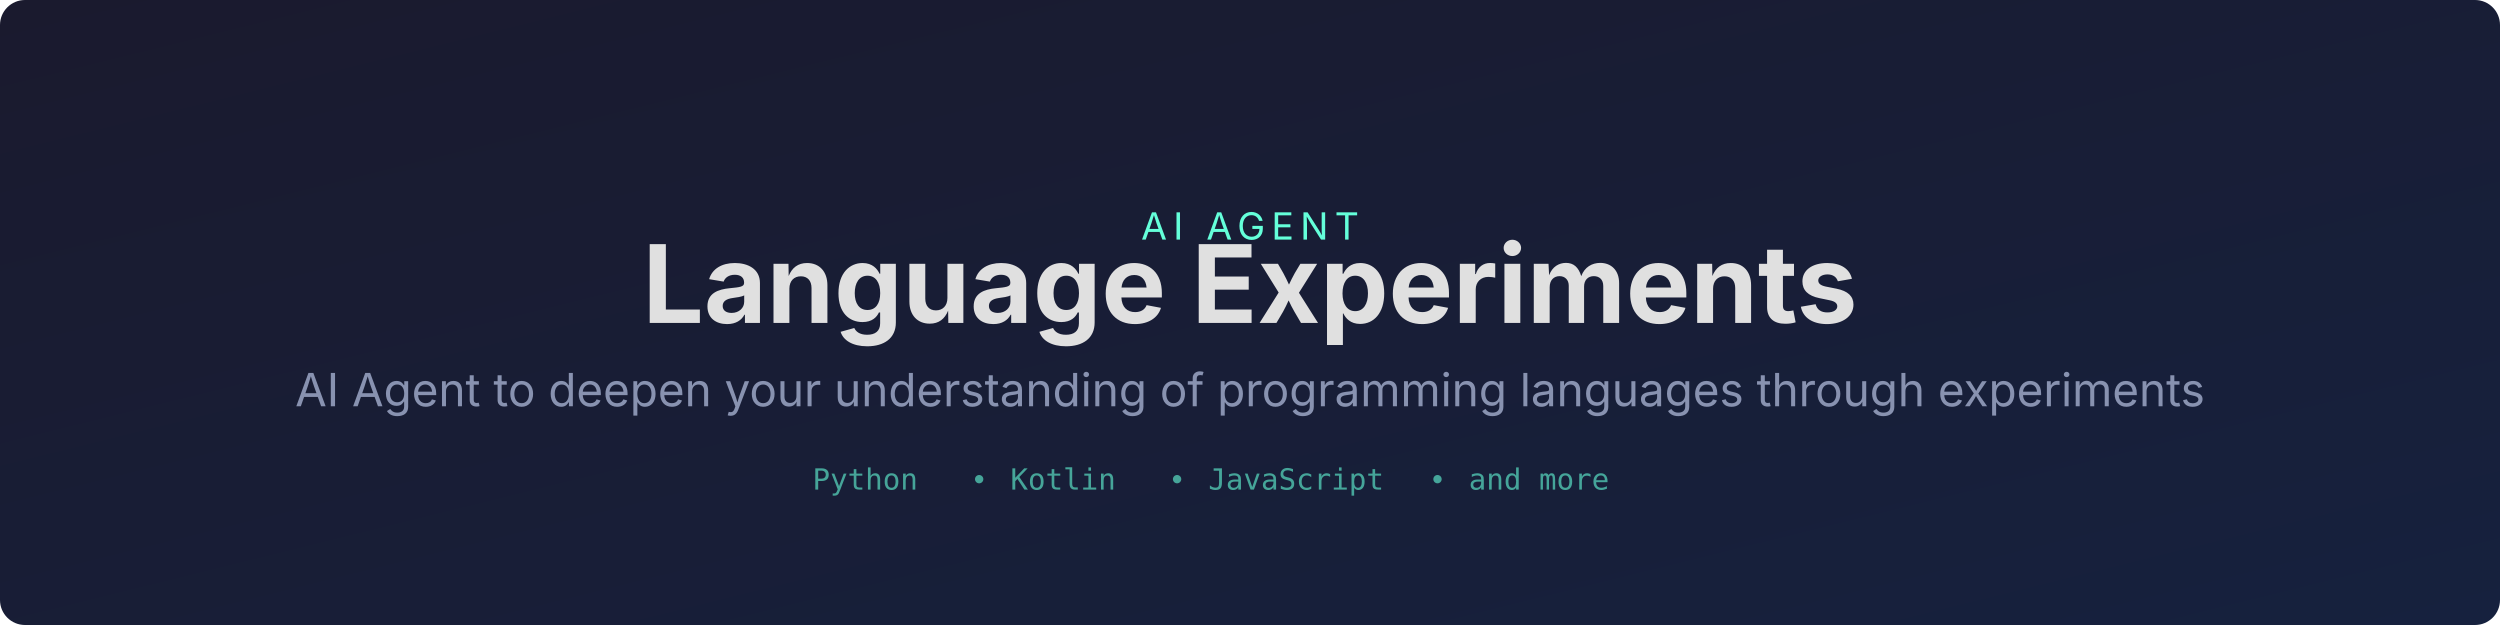
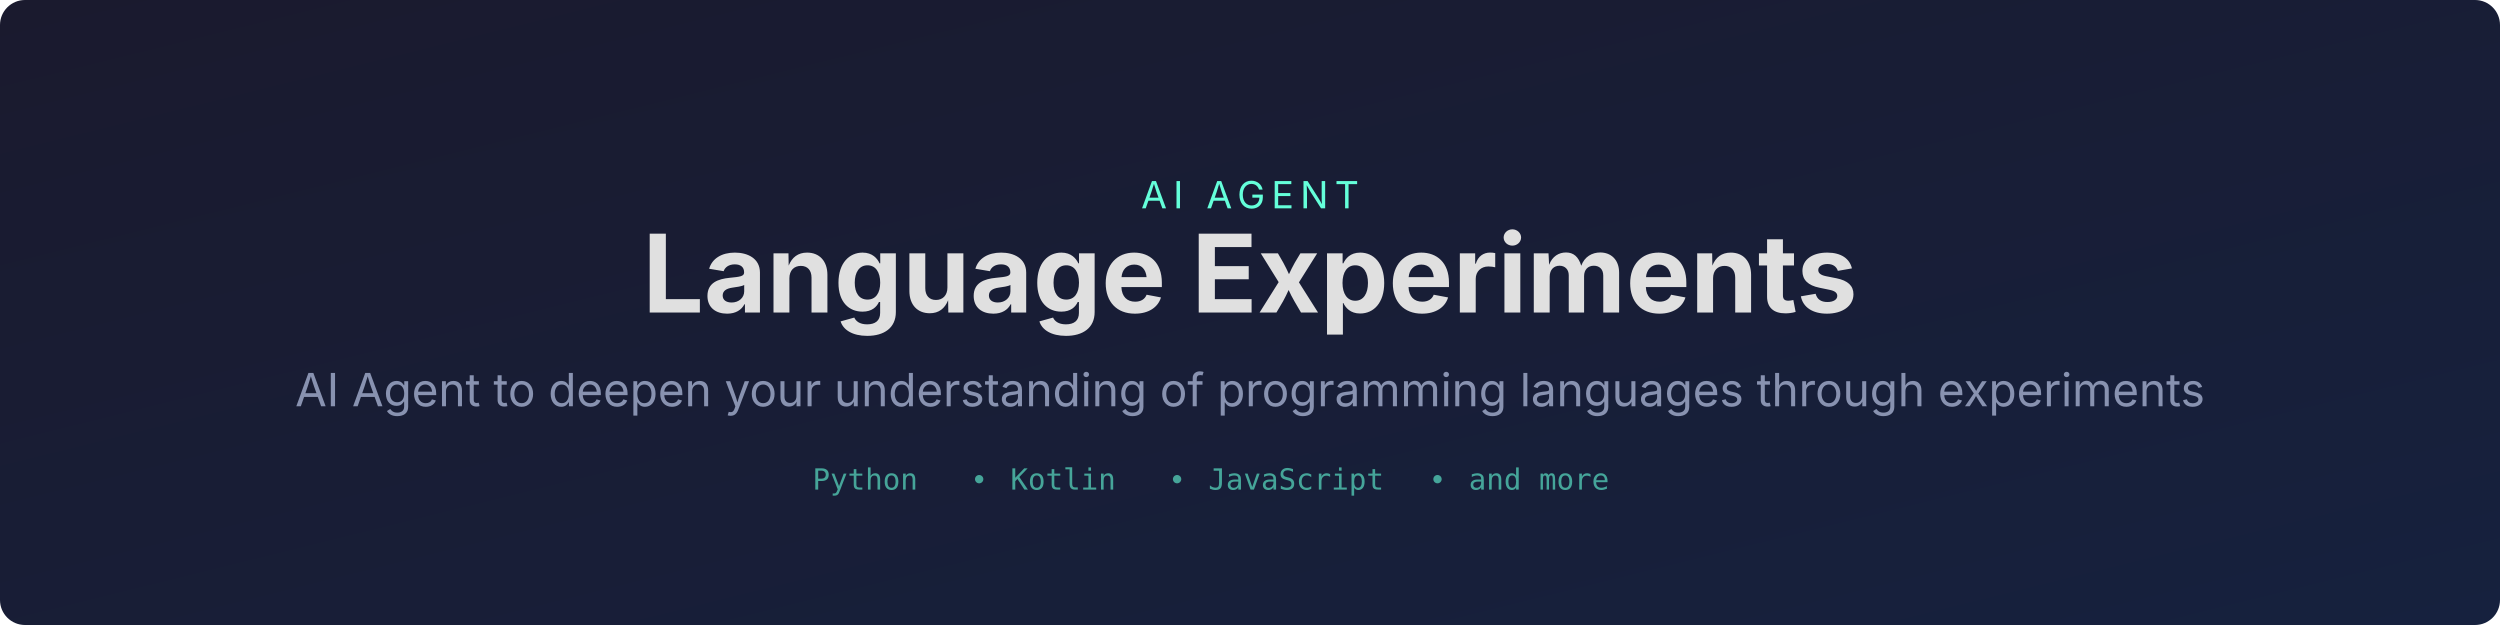
<svg xmlns="http://www.w3.org/2000/svg" viewBox="0 0 1200 300">
  <defs>
    <linearGradient id="bg" x1="0%" y1="0%" x2="100%" y2="100%">
      <stop offset="0%" style="stop-color:#1a1a2e" />
      <stop offset="100%" style="stop-color:#16213e" />
    </linearGradient>
  </defs>
  <rect width="1200" height="300" fill="url(#bg)" rx="12" />
-   <text x="600" y="115" text-anchor="middle" font-family="system-ui, -apple-system, sans-serif" font-size="18" fill="#64ffda" letter-spacing="3">AI AGENT</text>
-   <text x="600" y="155" text-anchor="middle" font-family="system-ui, -apple-system, sans-serif" font-size="52" font-weight="700" fill="#e0e0e0">Language Experiments</text>
+   <text x="600" y="100" text-anchor="middle" font-family="system-ui, -apple-system, sans-serif" font-size="18" fill="#64ffda" letter-spacing="3">AI AGENT</text>
+   <text x="600" y="150" text-anchor="middle" font-family="system-ui, -apple-system, sans-serif" font-size="52" font-weight="700" fill="#e0e0e0">Language Experiments</text>
  <text x="600" y="195" text-anchor="middle" font-family="system-ui, -apple-system, sans-serif" font-size="22" fill="#8892b0">AI Agent to deepen your understanding of programming languages through experiments</text>
  <g transform="translate(600, 235)" opacity="0.6">
    <text x="-210" text-anchor="start" font-family="monospace" font-size="14" fill="#64ffda">Python</text>
    <circle cx="-130" cy="-5" r="2" fill="#64ffda" />
    <text x="-115" text-anchor="start" font-family="monospace" font-size="14" fill="#64ffda">Kotlin</text>
    <circle cx="-35" cy="-5" r="2" fill="#64ffda" />
    <text x="-20" text-anchor="start" font-family="monospace" font-size="14" fill="#64ffda">JavaScript</text>
    <circle cx="90" cy="-5" r="2" fill="#64ffda" />
    <text x="105" text-anchor="start" font-family="monospace" font-size="14" fill="#64ffda">and more</text>
  </g>
</svg>
